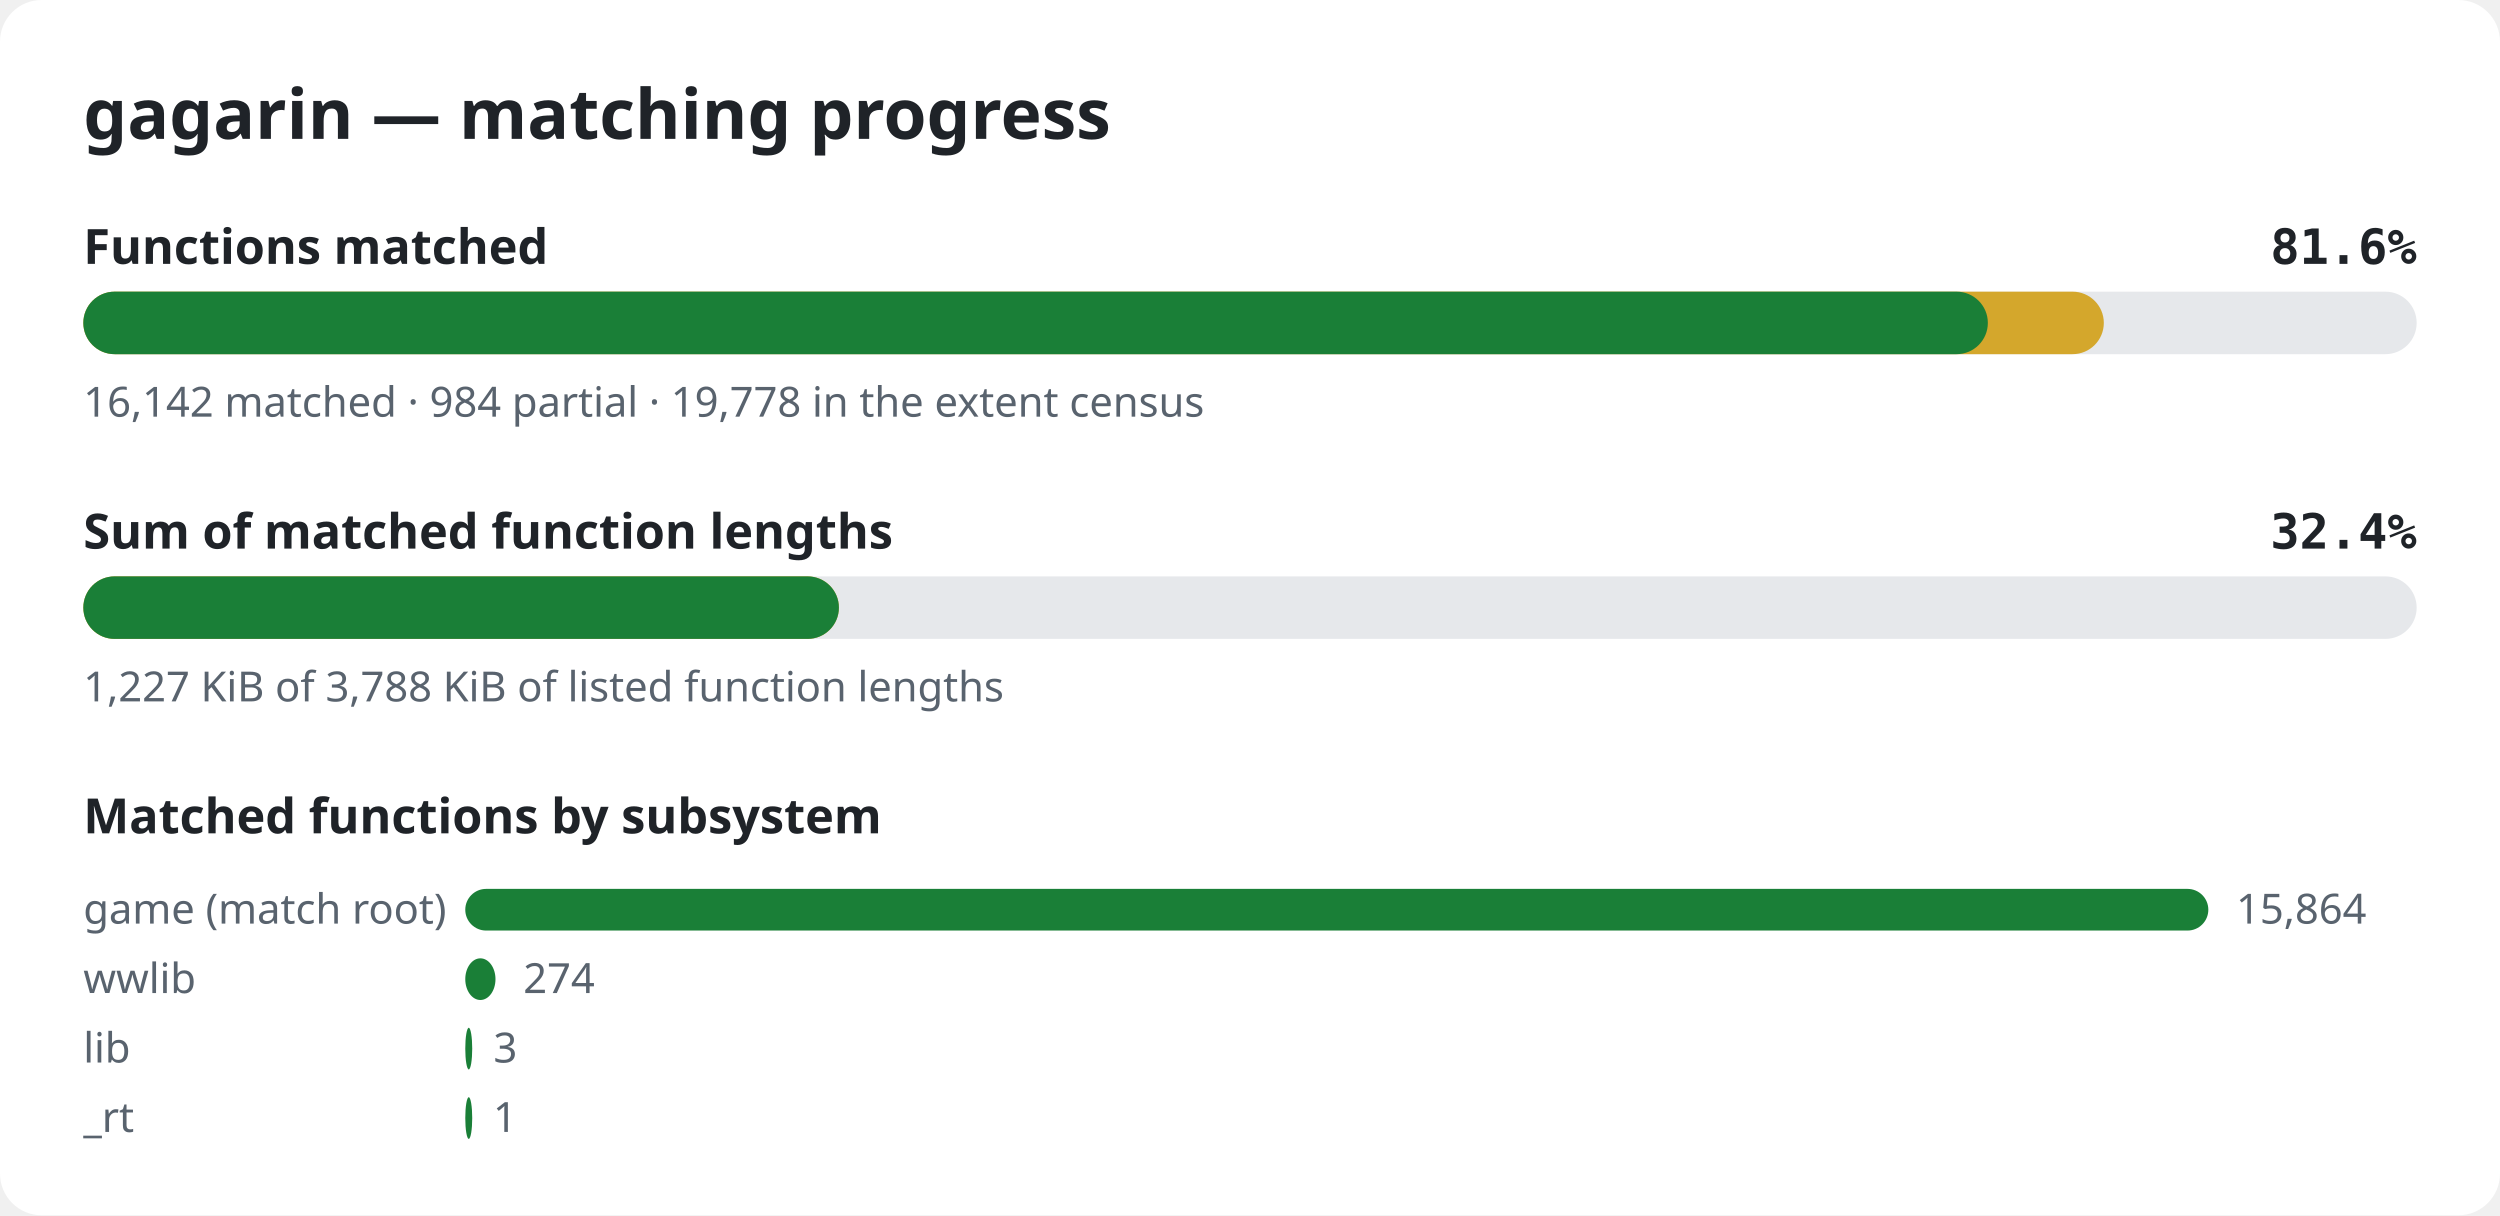
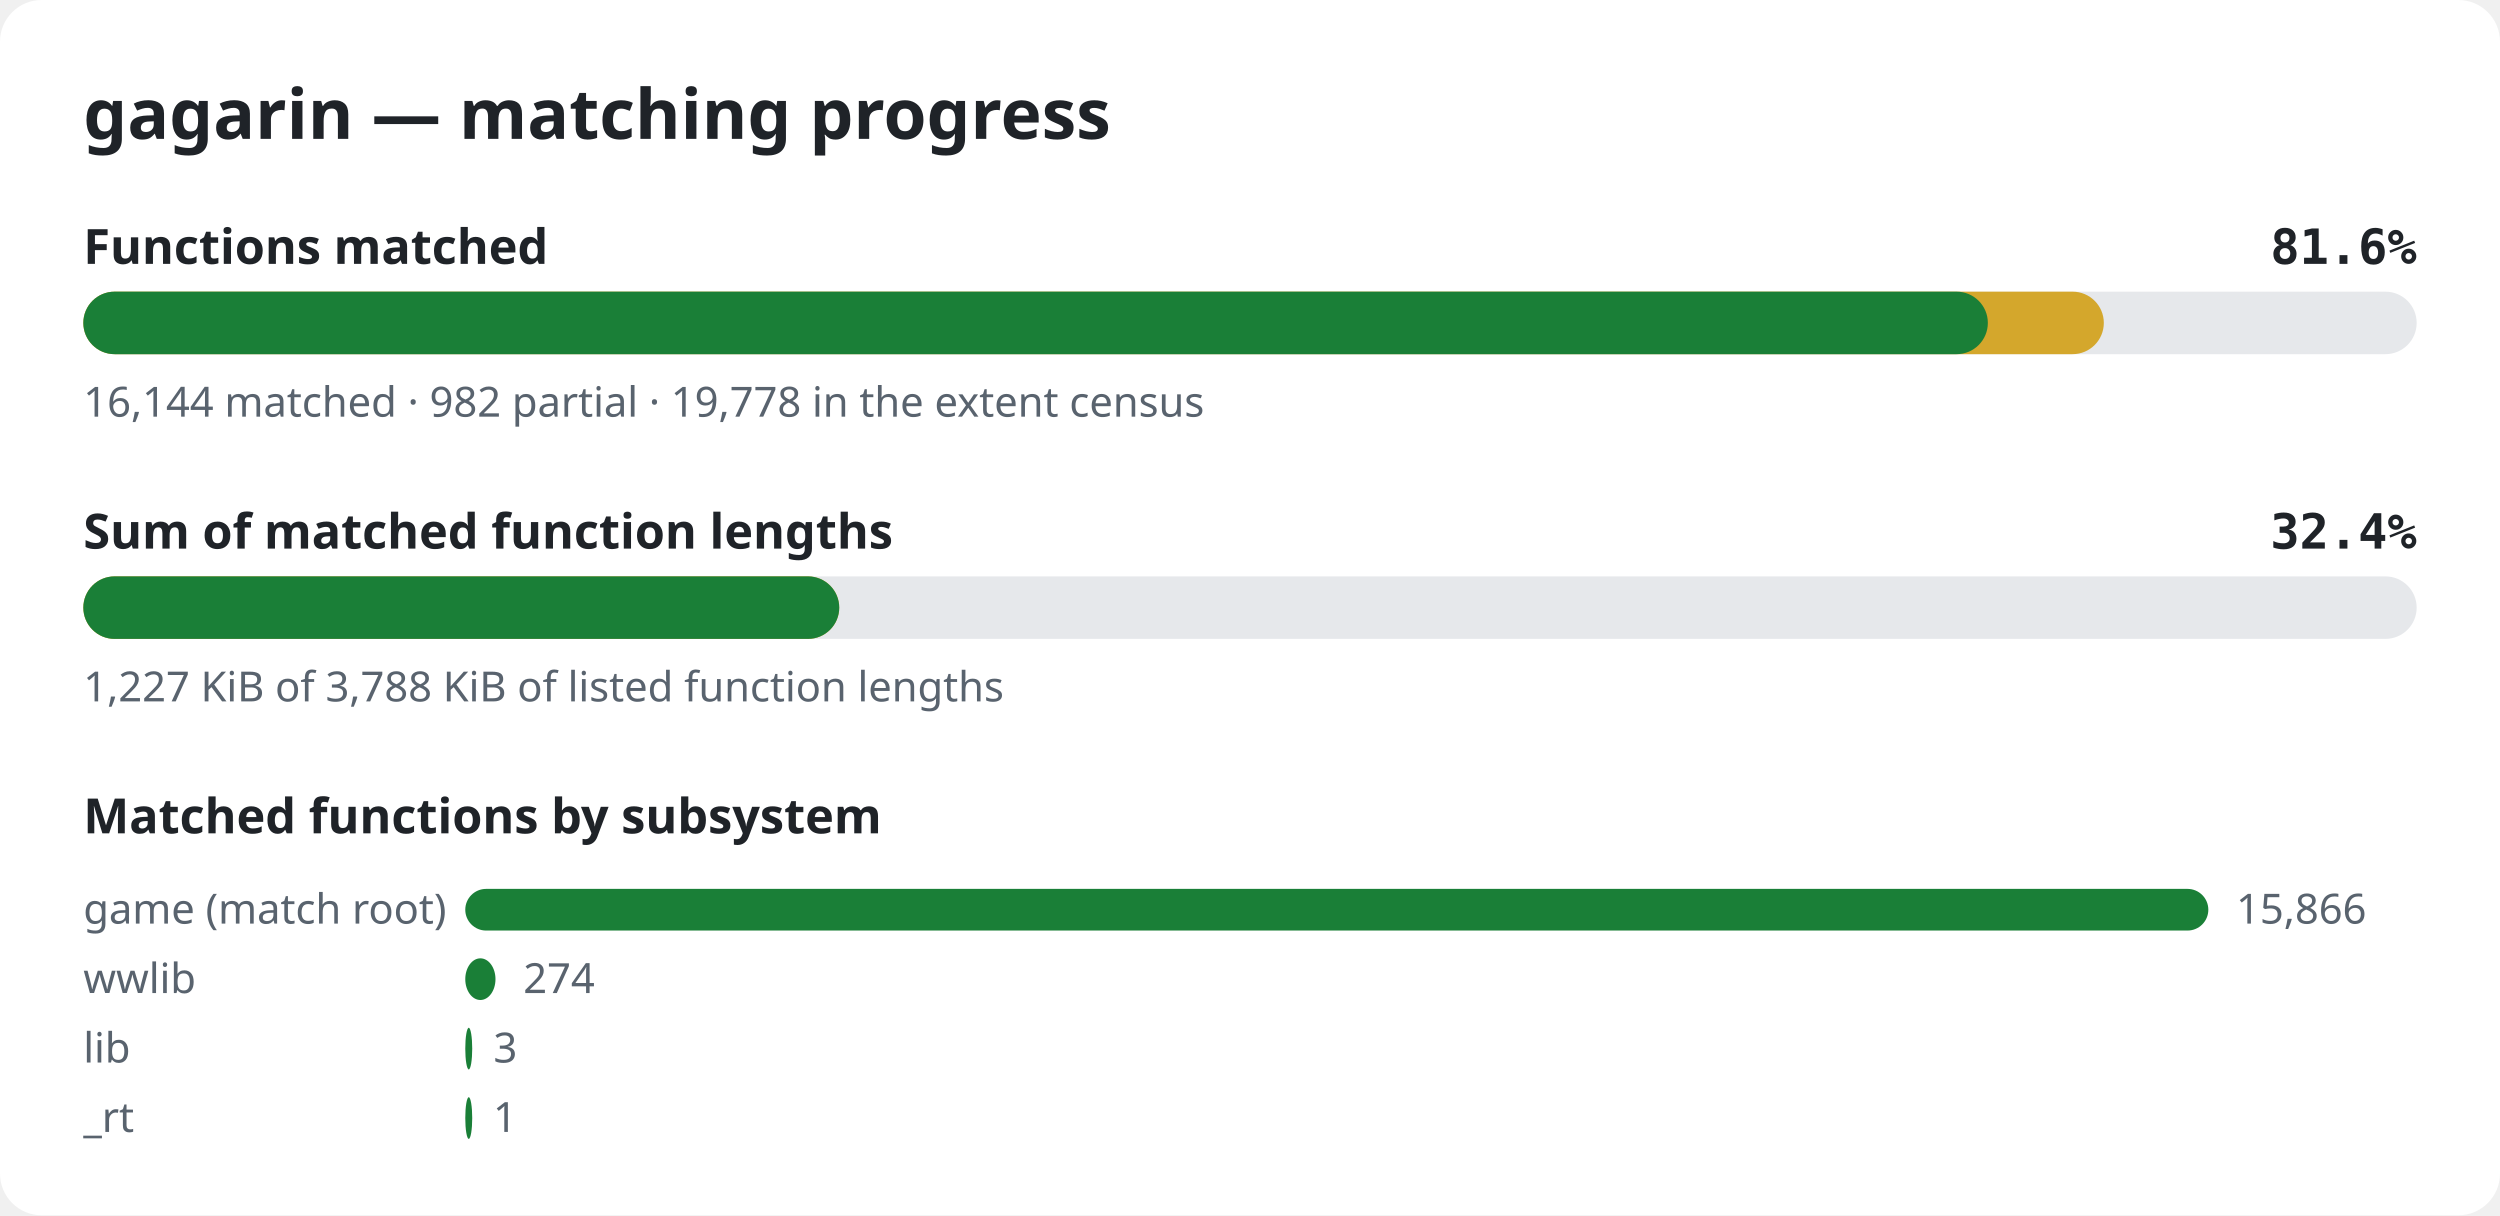
<svg xmlns="http://www.w3.org/2000/svg" width="720" height="350" viewBox="0 0 720 350" role="img" aria-label="gagarin matching progress">
  <style>.bg{fill:#ffffff}.title{font:600 20px sans-serif;fill:#1f2328}.label{font:600 14px sans-serif;fill:#1f2328}.pct{font:600 14px monospace;fill:#1f2328}.note{font:12px sans-serif;fill:#59636e}.track{fill:#e6e8eb}.done{fill:#1a7f37}.partial{fill:#d4a72c}@media (prefers-color-scheme: dark){.bg{fill:#0d1117}.title,.label,.pct{fill:#e6edf3}.note{fill:#9198a1}.track{fill:#262c36}.done{fill:#3fb950}.partial{fill:#d29922}}</style>
  <rect width="720" height="350" rx="12" class="bg" />
  <text x="24" y="40" class="title">gagarin — matching progress</text>
  <text x="24" y="76" class="label">Functions matched</text>
  <text x="696" y="76" class="pct" text-anchor="end">81.6%</text>
  <rect x="24" y="84" width="672" height="18" rx="9" class="track" />
  <rect x="24" y="84" width="581.9" height="18" rx="9" class="partial" />
  <rect x="24" y="84" width="548.5" height="18" rx="9" class="done" />
-   <text x="24" y="120" class="note">16,142 matched · 984 partial · 19,778 in the extent census</text>
+   <text x="24" y="120" class="note">16,144 matched · 982 partial · 19,778 in the extent census</text>
  <text x="24" y="158" class="label">Sum of matched function lengths</text>
  <text x="696" y="158" class="pct" text-anchor="end">32.4%</text>
  <rect x="24" y="166" width="672" height="18" rx="9" class="track" />
-   <rect x="24" y="166" width="217.6" height="18" rx="9" class="partial" />
-   <rect x="24" y="166" width="217.6" height="18" rx="9" class="done" />
+   <rect x="24" y="166" width="217.7" height="18" rx="9" class="partial" />
+   <rect x="24" y="166" width="217.7" height="18" rx="9" class="done" />
  <text x="24" y="202" class="note">1,227 KiB of 3,788 KiB of listed function lengths</text>
  <text x="24" y="240" class="label">Matched functions by subsystem</text>
  <text x="24" y="266" class="note">game (match root)</text>
  <rect x="134" y="256" width="502.0" height="12" rx="6" class="done" />
-   <text x="644.0" y="266" class="note">15,864</text>
+   <text x="644.0" y="266" class="note">15,866</text>
  <text x="24" y="286" class="note">wwlib</text>
  <rect x="134" y="276" width="8.7" height="12" rx="6" class="done" />
  <text x="150.7" y="286" class="note">274</text>
  <text x="24" y="306" class="note">lib</text>
  <rect x="134" y="296" width="2.0" height="12" rx="6" class="done" />
  <text x="142.1" y="306" class="note">3</text>
  <text x="24" y="326" class="note">_rt</text>
  <rect x="134" y="316" width="2.0" height="12" rx="6" class="done" />
  <text x="142.0" y="326" class="note">1</text>
</svg>
